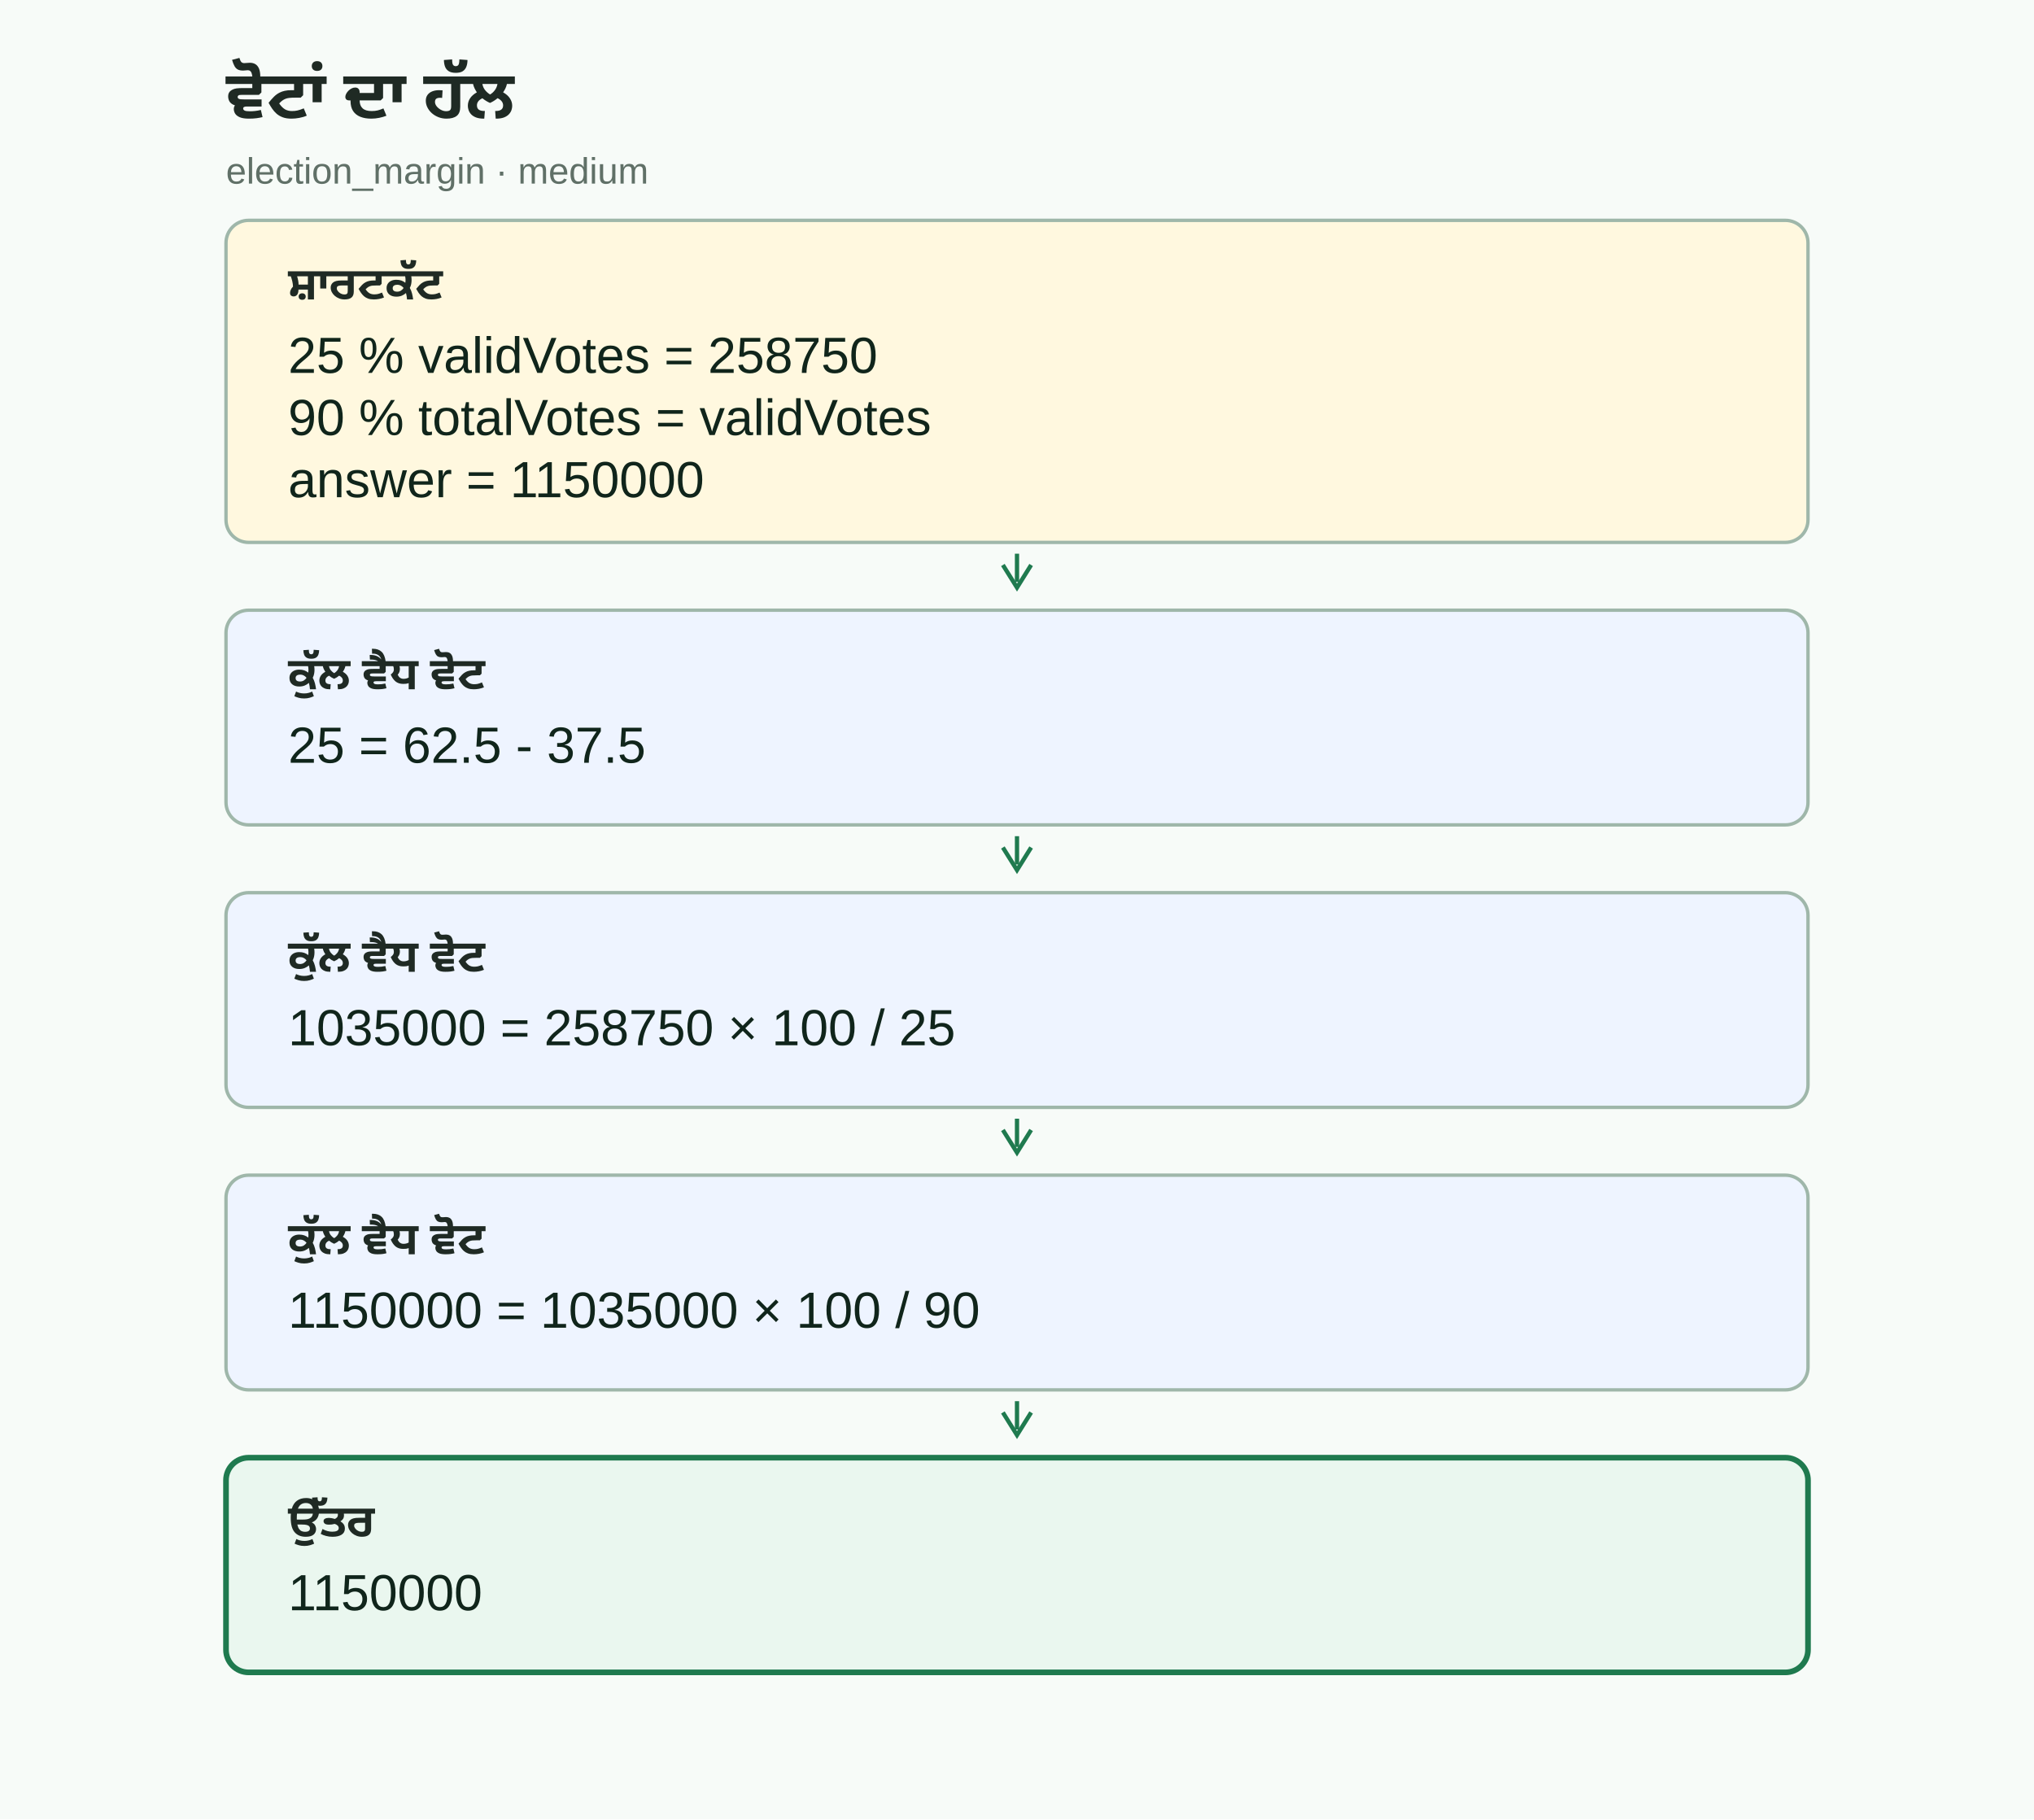
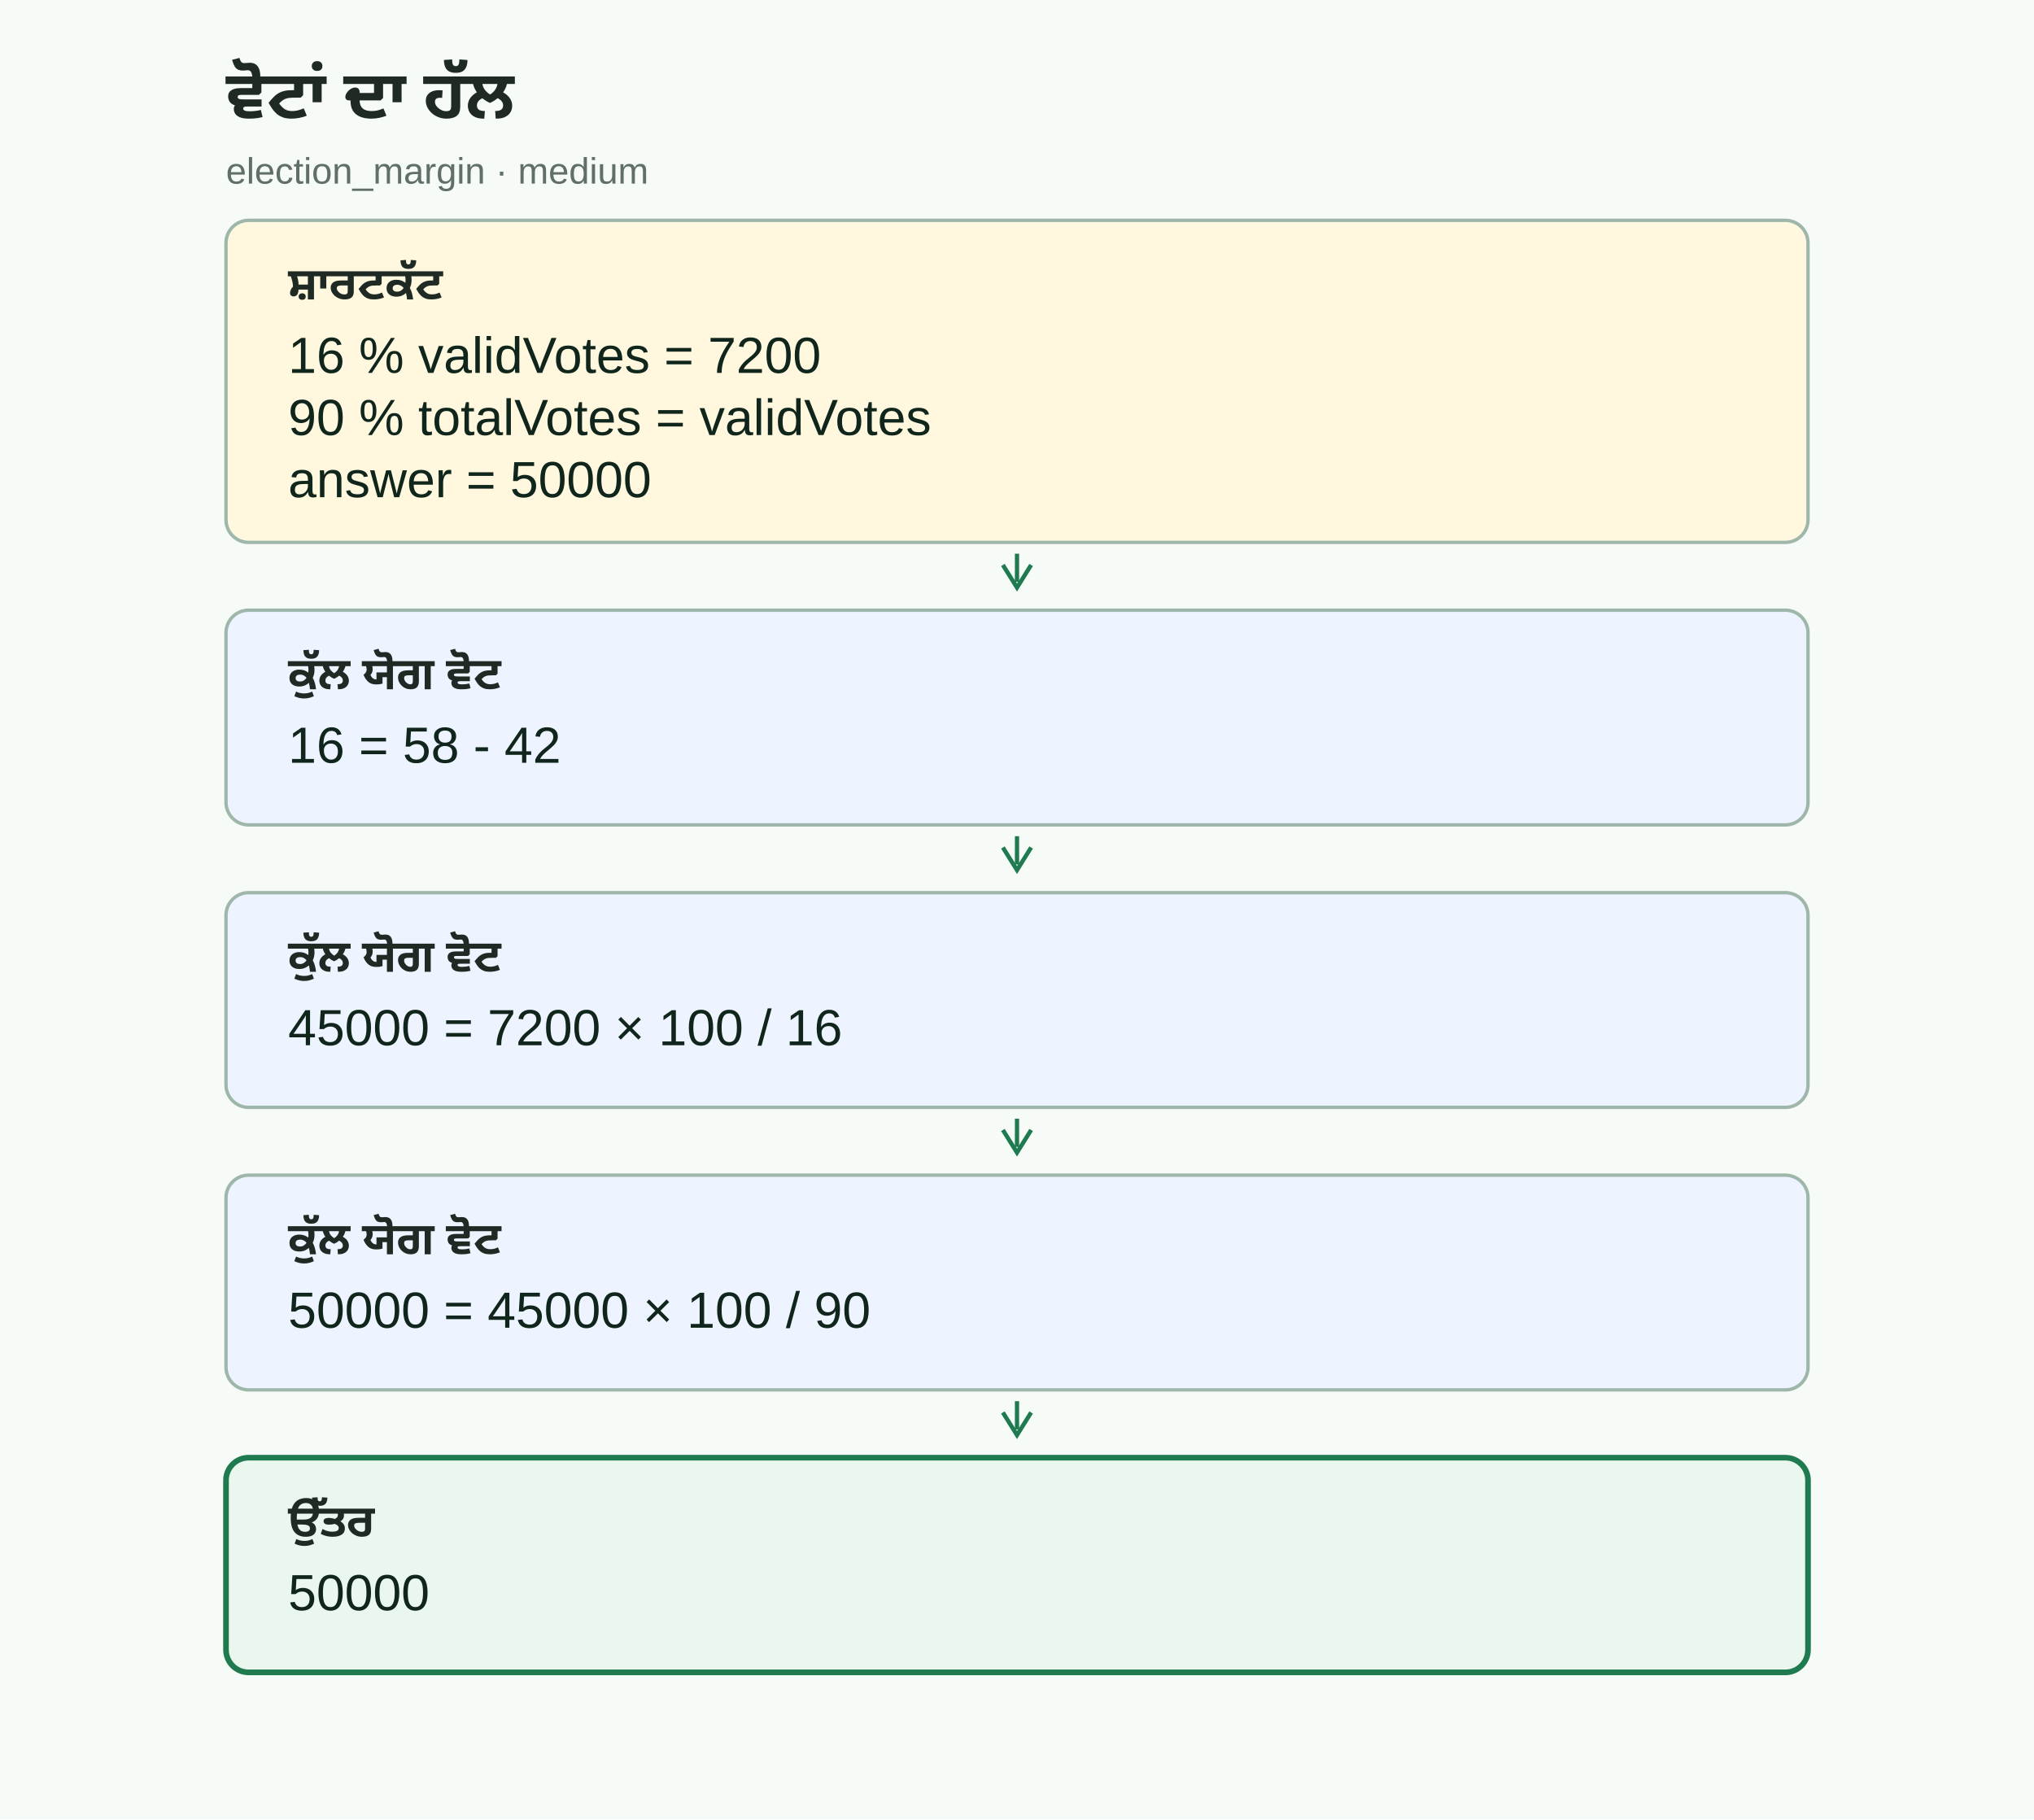
<svg xmlns="http://www.w3.org/2000/svg" role="img" aria-label="ਵੋਟਾਂ ਦਾ ਹੱਲ" viewBox="0 0 720 644" width="720" height="644">
  <rect width="100%" height="100%" fill="#f7fbf8" />
  <style>text{font-family:Arial, Noto Sans Devanagari, Noto Sans Gurmukhi, sans-serif;dominant-baseline:auto}.eq{font-variant-numeric:tabular-nums}</style>
  <text x="80" y="42" font-size="24" font-weight="700" fill="#1f2a24">ਵੋਟਾਂ ਦਾ ਹੱਲ</text>
  <text x="80" y="65" font-size="13" font-weight="400" fill="#607067">election_margin · medium</text>
  <rect x="80" y="78" width="560" height="114" rx="8" fill="#fff8df" stroke="#9fb7aa" stroke-width="1.2" />
  <text x="102" y="106" font-size="16" font-weight="700" fill="#1f2a24">ਸ਼ਾਰਟਕੱਟ</text>
-   <text class="eq" x="102" y="132" font-size="18" fill="#10251b">25 % validVotes = 258750</text>
+   <text class="eq" x="102" y="132" font-size="18" fill="#10251b">16 % validVotes = 7200</text>
  <text class="eq" x="102" y="154" font-size="18" fill="#10251b">90 % totalVotes = validVotes</text>
-   <text class="eq" x="102" y="176" font-size="18" fill="#10251b">answer = 1150000</text>
+   <text class="eq" x="102" y="176" font-size="18" fill="#10251b">answer = 50000</text>
  <path d="M 360 196 L 360 206" stroke="#1f7a4f" stroke-width="1.5" fill="none" />
  <path d="M 355 200 L 360 208 L 365 200" stroke="#1f7a4f" stroke-width="1.5" fill="none" />
  <rect x="80" y="216" width="560" height="76" rx="8" fill="#eef4ff" stroke="#9fb7aa" stroke-width="1.2" />
-   <text x="102" y="244" font-size="16" font-weight="700" fill="#1f2a24">ਕੁੱਲ ਵੈਧ ਵੋਟ</text>
-   <text class="eq" x="102" y="270" font-size="18" fill="#10251b">25 = 62.5 - 37.5</text>
+   <text x="102" y="244" font-size="16" font-weight="700" fill="#1f2a24">ਕੁੱਲ ਯੋਗ ਵੋਟ</text>
+   <text class="eq" x="102" y="270" font-size="18" fill="#10251b">16 = 58 - 42</text>
  <path d="M 360 296 L 360 306" stroke="#1f7a4f" stroke-width="1.5" fill="none" />
  <path d="M 355 300 L 360 308 L 365 300" stroke="#1f7a4f" stroke-width="1.5" fill="none" />
  <rect x="80" y="316" width="560" height="76" rx="8" fill="#eef4ff" stroke="#9fb7aa" stroke-width="1.2" />
-   <text x="102" y="344" font-size="16" font-weight="700" fill="#1f2a24">ਕੁੱਲ ਵੈਧ ਵੋਟ</text>
-   <text class="eq" x="102" y="370" font-size="18" fill="#10251b">1035000 = 258750 × 100 / 25</text>
+   <text x="102" y="344" font-size="16" font-weight="700" fill="#1f2a24">ਕੁੱਲ ਯੋਗ ਵੋਟ</text>
+   <text class="eq" x="102" y="370" font-size="18" fill="#10251b">45000 = 7200 × 100 / 16</text>
  <path d="M 360 396 L 360 406" stroke="#1f7a4f" stroke-width="1.5" fill="none" />
  <path d="M 355 400 L 360 408 L 365 400" stroke="#1f7a4f" stroke-width="1.5" fill="none" />
  <rect x="80" y="416" width="560" height="76" rx="8" fill="#eef4ff" stroke="#9fb7aa" stroke-width="1.2" />
-   <text x="102" y="444" font-size="16" font-weight="700" fill="#1f2a24">ਕੁੱਲ ਵੈਧ ਵੋਟ</text>
-   <text class="eq" x="102" y="470" font-size="18" fill="#10251b">1150000 = 1035000 × 100 / 90</text>
+   <text x="102" y="444" font-size="16" font-weight="700" fill="#1f2a24">ਕੁੱਲ ਯੋਗ ਵੋਟ</text>
+   <text class="eq" x="102" y="470" font-size="18" fill="#10251b">50000 = 45000 × 100 / 90</text>
  <path d="M 360 496 L 360 506" stroke="#1f7a4f" stroke-width="1.5" fill="none" />
  <path d="M 355 500 L 360 508 L 365 500" stroke="#1f7a4f" stroke-width="1.5" fill="none" />
  <rect x="80" y="516" width="560" height="76" rx="8" fill="#eaf7ef" stroke="#1f7a4f" stroke-width="2" />
  <text x="102" y="544" font-size="16" font-weight="700" fill="#1f2a24">ਉੱਤਰ</text>
-   <text class="eq" x="102" y="570" font-size="18" fill="#10251b">1150000</text>
+   <text class="eq" x="102" y="570" font-size="18" fill="#10251b">50000</text>
</svg>
